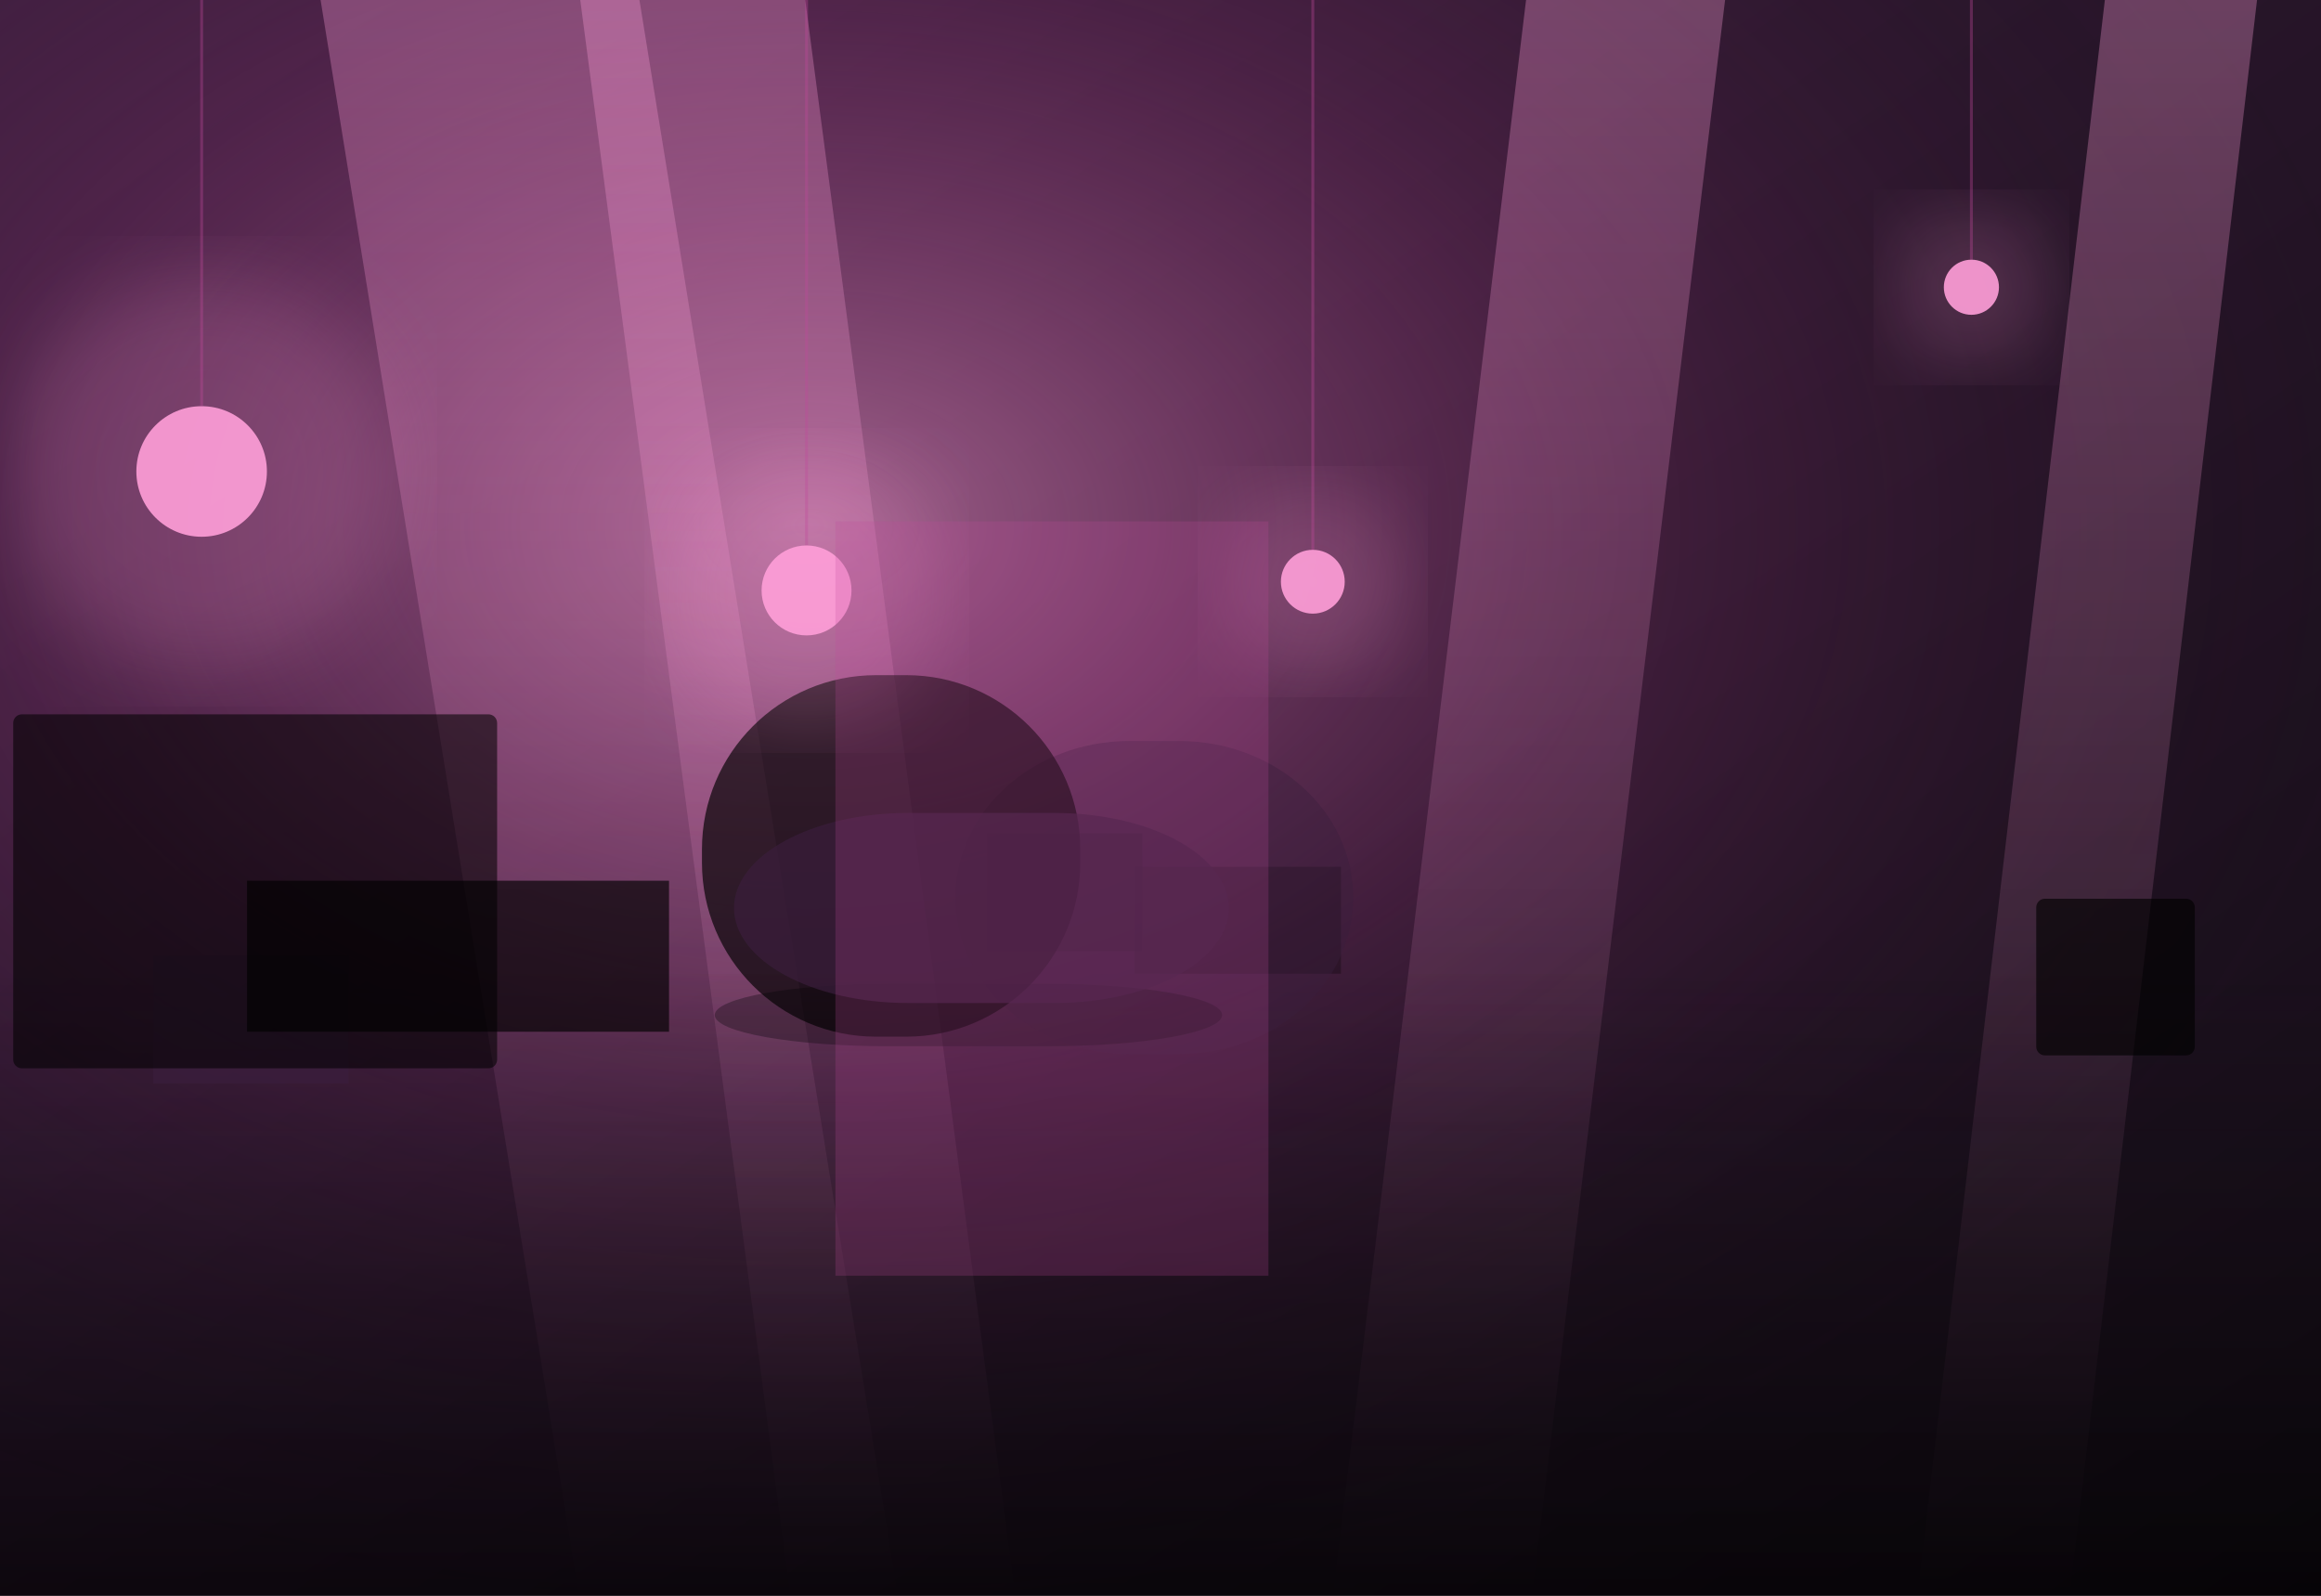
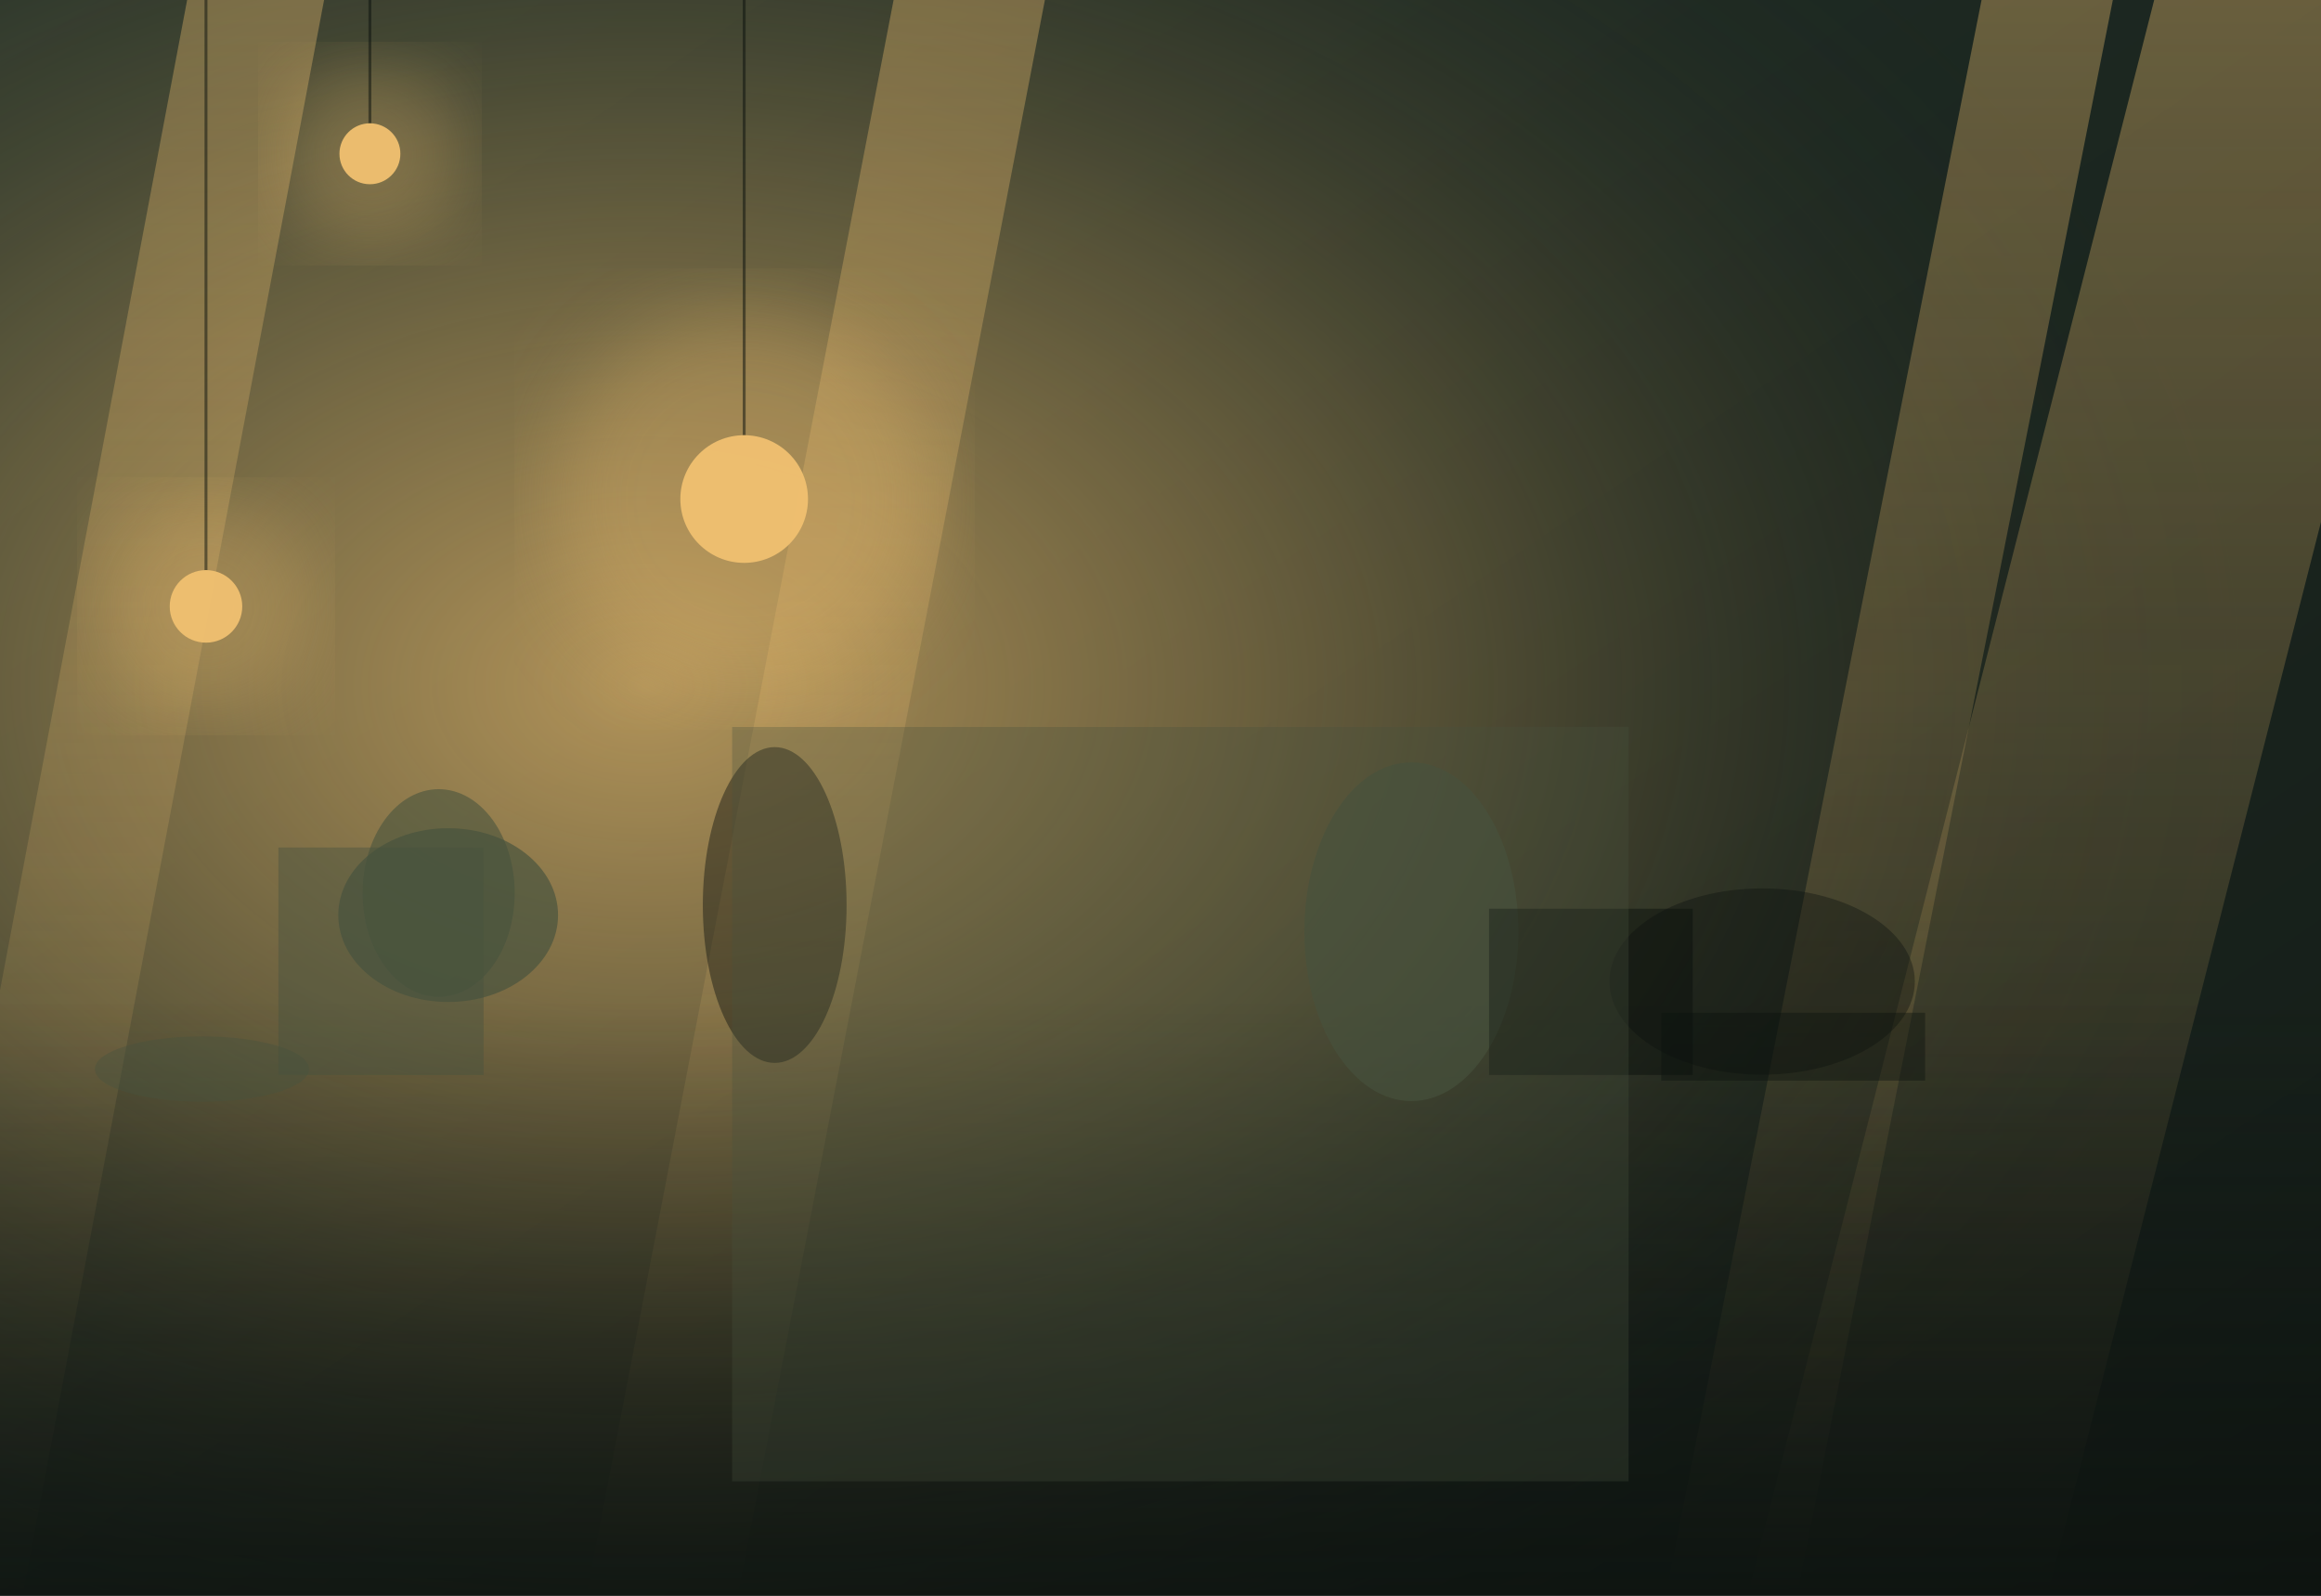
<svg xmlns="http://www.w3.org/2000/svg" viewBox="0 0 1600 1100" width="1600" height="1100" role="img" aria-label="bar-velvet placeholder render">
  <defs>
    <linearGradient id="bg" x1="0" y1="0" x2="1" y2="1">
-       <stop offset="0" stop-color="#3a1d3c" />
-       <stop offset="1" stop-color="#120c14" />
+       <stop offset="0" stop-color="#233129" />
+       <stop offset="1" stop-color="#141c17" />
    </linearGradient>
-     <radialGradient id="glow" cx="0.35" cy="0.33" r="0.7">
-       <stop offset="0" stop-color="#ff9ed8" stop-opacity="0.55" />
-       <stop offset="0.5" stop-color="#c0489a" stop-opacity="0.18" />
-       <stop offset="1" stop-color="#120c14" stop-opacity="0" />
+     <radialGradient id="glow" cx="0.28" cy="0.43" r="0.7">
+       <stop offset="0" stop-color="#f0c070" stop-opacity="0.7" />
+       <stop offset="0.5" stop-color="#f0c070" stop-opacity="0.25" />
+       <stop offset="1" stop-color="#141c17" stop-opacity="0" />
    </radialGradient>
    <linearGradient id="shaft" x1="0" y1="0" x2="0" y2="1">
-       <stop offset="0" stop-color="#ff9ed8" stop-opacity="0.35" />
-       <stop offset="1" stop-color="#ff9ed8" stop-opacity="0" />
+       <stop offset="0" stop-color="#f0c070" stop-opacity="0.4" />
+       <stop offset="1" stop-color="#f0c070" stop-opacity="0" />
    </linearGradient>
    <linearGradient id="floor" x1="0" y1="0" x2="0" y2="1">
-       <stop offset="0" stop-color="#120c14" stop-opacity="0" />
-       <stop offset="1" stop-color="#000" stop-opacity="0.65" />
+       <stop offset="0" stop-color="#0b100d" stop-opacity="0" />
+       <stop offset="1" stop-color="#0b100d" stop-opacity="0.7" />
    </linearGradient>
    <filter id="grain">
-       <feTurbulence type="fractalNoise" baseFrequency="0.9" numOctaves="2" seed="107" stitchTiles="stitch" />
+       <feTurbulence type="fractalNoise" baseFrequency="0.9" numOctaves="2" seed="108" stitchTiles="stitch" />
      <feColorMatrix type="saturate" values="0" />
      <feComponentTransfer>
-         <feFuncA type="linear" slope="0.14" />
+         <feFuncA type="linear" slope="0.12" />
      </feComponentTransfer>
      <feBlend in2="SourceGraphic" mode="overlay" />
    </filter>
    <filter id="soft">
      <feGaussianBlur stdDeviation="28" />
    </filter>
  </defs>
  <rect x="0.0" y="0.0" width="1600.0" height="1100.0" fill="url(#bg)" opacity="1.00" rx="0" />
  <rect x="0.0" y="0.0" width="1600.0" height="1100.0" fill="url(#glow)" opacity="1.00" rx="0" />
-   <g transform="translate(1052 0) skewX(-6.9)">
-     <rect x="0.0" y="0.0" width="137.2" height="1100.0" fill="url(#shaft)" opacity="0.90" rx="0" />
+   <g transform="translate(616 0) skewX(-10.9)">
+     <rect x="0.0" y="0.0" width="104.3" height="1100.0" fill="url(#shaft)" opacity="0.90" rx="0" />
  </g>
-   <g transform="translate(221 0) skewX(9.2)">
-     <rect x="0.0" y="0.0" width="219.8" height="1100.0" fill="url(#shaft)" opacity="0.90" rx="0" />
+   <g transform="translate(129 0) skewX(-10.7)">
+     <rect x="0.0" y="0.0" width="94.4" height="1100.0" fill="url(#shaft)" opacity="0.90" rx="0" />
  </g>
-   <g transform="translate(400 0) skewX(7.5)">
-     <rect x="0.0" y="0.0" width="155.1" height="1100.0" fill="url(#shaft)" opacity="0.90" rx="0" />
+   <g transform="translate(1366 0) skewX(-11.2)">
+     <rect x="0.0" y="0.0" width="90.5" height="1100.0" fill="url(#shaft)" opacity="0.90" rx="0" />
  </g>
-   <g transform="translate(1451 0) skewX(-6.7)">
-     <rect x="0.0" y="0.0" width="104.9" height="1100.0" fill="url(#shaft)" opacity="0.90" rx="0" />
+   <g transform="translate(1485 0) skewX(-14.3)">
+     <rect x="0.0" y="0.0" width="206.7" height="1100.0" fill="url(#shaft)" opacity="0.90" rx="0" />
  </g>
-   <rect x="0.0" y="666.8" width="1600.0" height="433.2" fill="url(#floor)" opacity="1.00" rx="0" />
-   <rect x="782.1" y="597.5" width="142.3" height="73.7" fill="#000" opacity="0.28" rx="0" />
-   <rect x="680.4" y="574.4" width="107.1" height="81.3" fill="#120c14" opacity="0.44" rx="0" />
-   <rect x="1403.7" y="619.5" width="109.3" height="108.0" fill="#000" opacity="0.63" rx="6" />
-   <rect x="105.7" y="658.6" width="134.6" height="88.3" fill="#3a1d3c" opacity="0.66" rx="0" />
-   <rect x="658.6" y="510.8" width="274.3" height="215.8" fill="#3a1d3c" opacity="0.40" rx="120" />
-   <rect x="9.1" y="492.4" width="333.6" height="244.0" fill="#000" opacity="0.56" rx="6" />
-   <rect x="492.7" y="678.2" width="349.8" height="43.0" fill="#120c14" opacity="0.37" rx="120" />
-   <rect x="483.9" y="465.4" width="260.8" height="249.2" fill="#000" opacity="0.66" rx="120" />
-   <rect x="506.0" y="560.4" width="341.0" height="131.0" fill="#3a1d3c" opacity="0.69" rx="120" />
-   <rect x="170.3" y="607.1" width="290.9" height="104.1" fill="#000" opacity="0.65" rx="0" />
-   <circle cx="556" cy="407" r="93" fill="#ff9ed8" opacity="0.18" filter="url(#soft)" />
-   <line x1="556" y1="0" x2="556" y2="376" stroke="#c0489a" stroke-opacity="0.35" stroke-width="2" />
-   <circle cx="556" cy="407" r="31" fill="#ff9ed8" opacity="0.9" />
-   <circle cx="139" cy="325" r="135" fill="#ff9ed8" opacity="0.18" filter="url(#soft)" />
-   <line x1="139" y1="0" x2="139" y2="280" stroke="#c0489a" stroke-opacity="0.35" stroke-width="2" />
-   <circle cx="139" cy="325" r="45" fill="#ff9ed8" opacity="0.9" />
-   <circle cx="905" cy="401" r="66" fill="#ff9ed8" opacity="0.18" filter="url(#soft)" />
-   <line x1="905" y1="0" x2="905" y2="379" stroke="#c0489a" stroke-opacity="0.35" stroke-width="2" />
-   <circle cx="905" cy="401" r="22" fill="#ff9ed8" opacity="0.9" />
-   <circle cx="1359" cy="198" r="56" fill="#ff9ed8" opacity="0.18" filter="url(#soft)" />
-   <line x1="1359" y1="0" x2="1359" y2="179" stroke="#c0489a" stroke-opacity="0.35" stroke-width="2" />
-   <circle cx="1359" cy="198" r="19" fill="#ff9ed8" opacity="0.9" />
-   <rect x="575.9" y="359.4" width="298.5" height="520.0" fill="#c0489a" opacity="0.22" rx="0" />
-   <rect x="0.0" y="0.0" width="1600.0" height="1100.0" fill="#000" opacity="0.00" rx="0" />
-   <rect width="1600" height="1100" fill="#120c14" opacity="0.001" filter="url(#grain)" />
+   <rect x="0.0" y="687.7" width="1600.0" height="412.3" fill="url(#floor)" opacity="1.00" rx="0" />
+   <rect x="899.2" y="525.5" width="147.5" height="233.5" fill="#46523d" opacity="0.64" rx="120" />
+   <rect x="484.5" y="515.0" width="99.1" height="217.7" fill="#0b100d" opacity="0.43" rx="120" />
+   <rect x="65.4" y="714.4" width="147.7" height="45.1" fill="#46523d" opacity="0.39" rx="120" />
+   <rect x="1026.5" y="626.4" width="140.4" height="114.6" fill="#0b100d" opacity="0.49" rx="0" />
+   <rect x="233.2" y="570.9" width="151.5" height="119.8" fill="#46523d" opacity="0.67" rx="120" />
+   <rect x="191.9" y="584.2" width="141.5" height="156.9" fill="#46523d" opacity="0.42" rx="0" />
+   <rect x="1145.2" y="698.1" width="181.9" height="46.8" fill="#0b100d" opacity="0.41" rx="0" />
+   <rect x="1109.5" y="612.4" width="210.5" height="128.4" fill="#0b100d" opacity="0.38" rx="120" />
+   <rect x="250.0" y="544.0" width="104.8" height="143.1" fill="#46523d" opacity="0.58" rx="120" />
+   <circle cx="142" cy="418" r="74" fill="#f0c070" opacity="0.28" filter="url(#soft)" />
+   <line x1="142" y1="0" x2="142" y2="393" stroke="#0b100d" stroke-opacity="0.5" stroke-width="2" />
+   <circle cx="142" cy="418" r="25" fill="#f0c070" opacity="0.95" />
+   <circle cx="513" cy="344" r="132" fill="#f0c070" opacity="0.28" filter="url(#soft)" />
+   <line x1="513" y1="0" x2="513" y2="300" stroke="#0b100d" stroke-opacity="0.5" stroke-width="2" />
+   <circle cx="513" cy="344" r="44" fill="#f0c070" opacity="0.95" />
+   <circle cx="255" cy="106" r="64" fill="#f0c070" opacity="0.28" filter="url(#soft)" />
+   <line x1="255" y1="0" x2="255" y2="85" stroke="#0b100d" stroke-opacity="0.5" stroke-width="2" />
+   <circle cx="255" cy="106" r="21" fill="#f0c070" opacity="0.95" />
+   <rect x="504.7" y="501.1" width="618.0" height="520.0" fill="#46523d" opacity="0.30" rx="0" />
+   <rect width="1600" height="1100" fill="#141c17" opacity="0.001" filter="url(#grain)" />
</svg>
